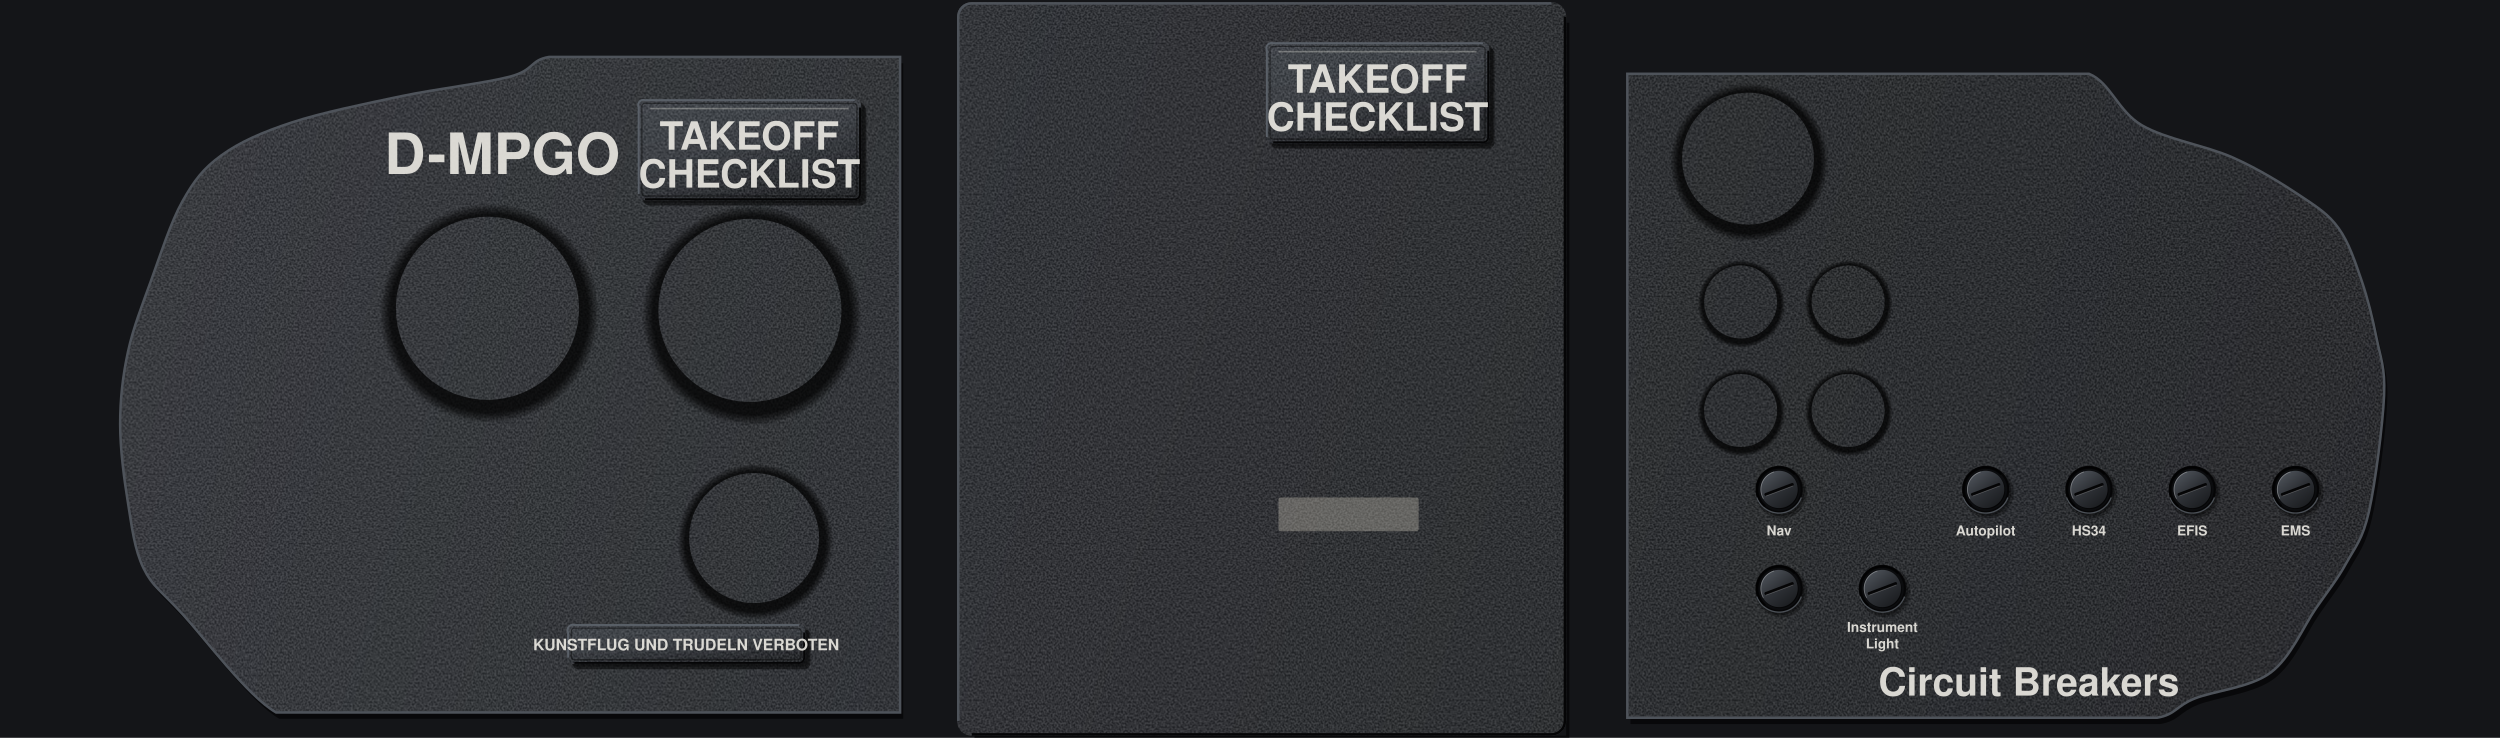
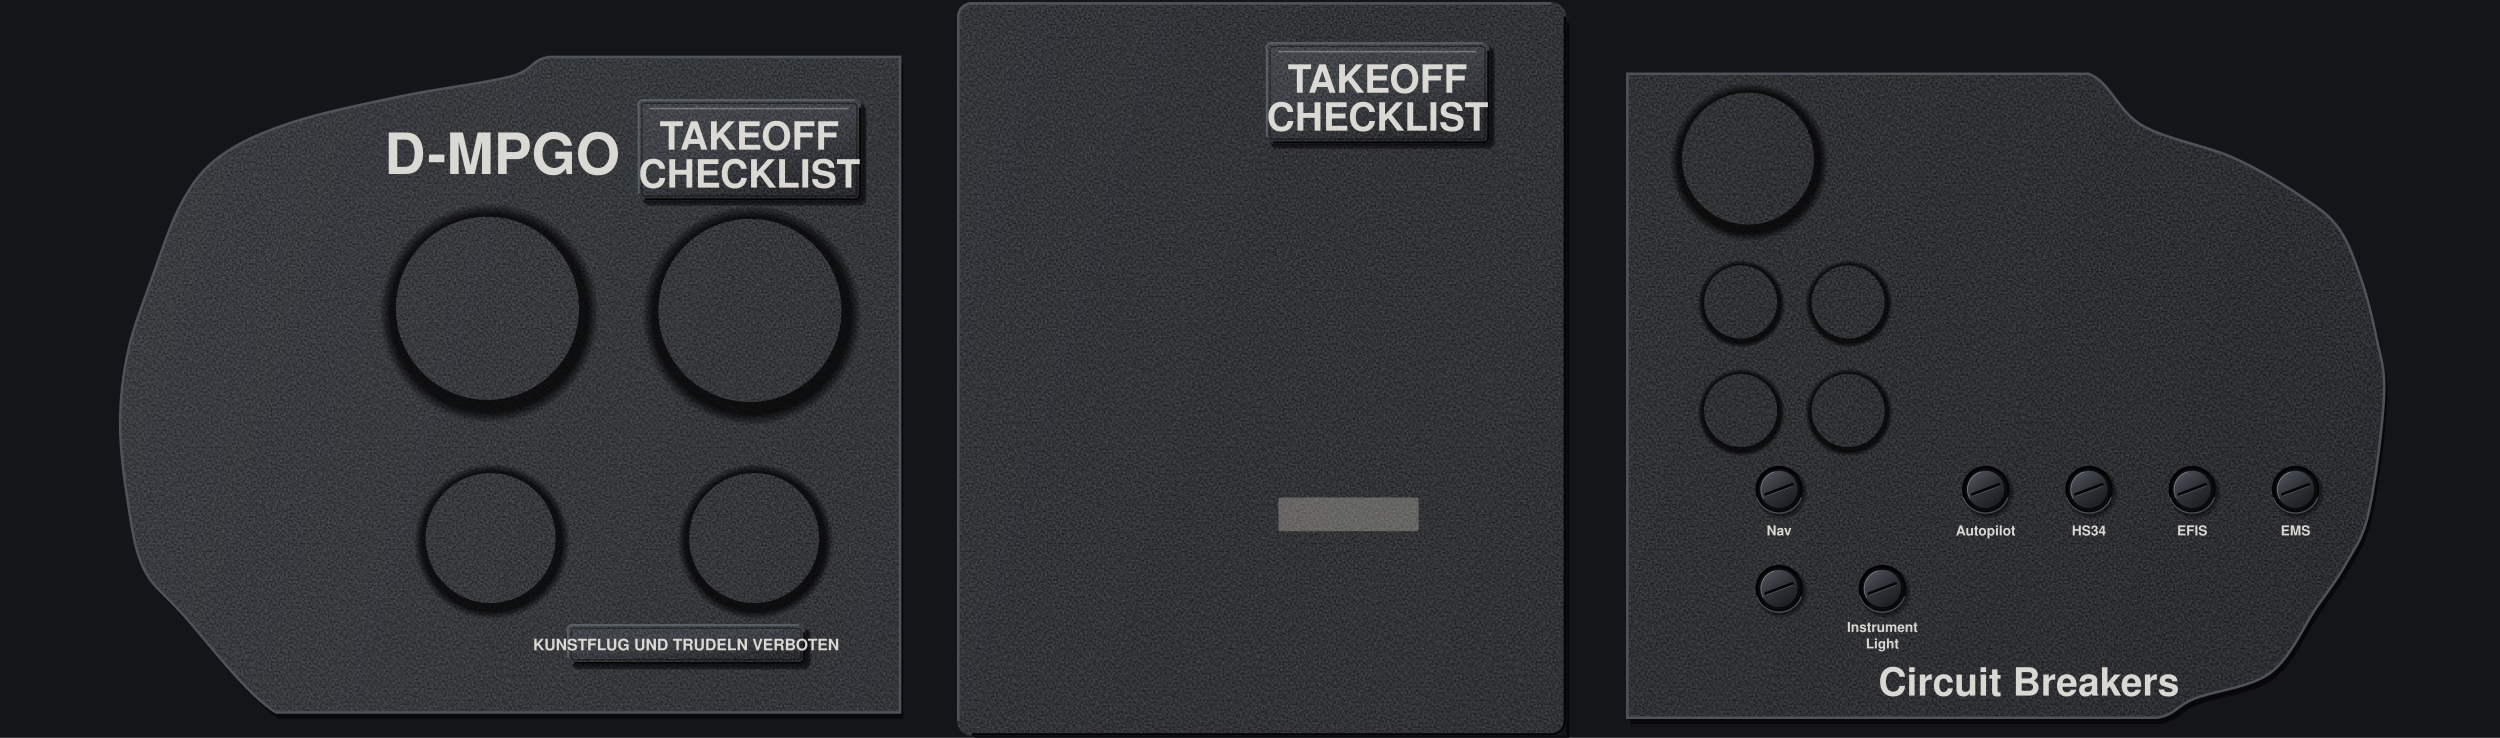
<svg xmlns="http://www.w3.org/2000/svg" viewBox="0 0 2372 700" preserveAspectRatio="xMidYMid slice">
  <defs>
    <filter id="nz" x="0" y="0" width="240" height="240" filterUnits="userSpaceOnUse" color-interpolation-filters="sRGB">
      <feTurbulence type="fractalNoise" baseFrequency="0.55" numOctaves="1" seed="7" stitchTiles="stitch" />
      <feColorMatrix values="2.2 0 0 0 -0.6 2.2 0 0 0 -0.6 2.2 0 0 0 -0.6 0 0 0 0 0.14" />
    </filter>
    <pattern id="gr" width="240" height="240" patternUnits="userSpaceOnUse">
      <rect width="240" height="240" filter="url(#nz)" />
    </pattern>
    <pattern id="gp" width="240" height="240" patternUnits="userSpaceOnUse">
      <rect width="240" height="240" fill="#26282C" />
      <rect width="240" height="240" fill="url(#gr)" />
    </pattern>
    <pattern id="br" width="300" height="7" patternUnits="userSpaceOnUse">
      <path d="M0 1.2H300M0 4.6H300" stroke="#FFFFFF" stroke-opacity=".16" stroke-width=".8" />
      <path d="M0 2.9H300M0 6.1H300" stroke="#000000" stroke-opacity=".1" stroke-width=".7" />
    </pattern>
    <linearGradient id="pp" gradientUnits="userSpaceOnUse" x1="0" y1="0" x2="2372" y2="700">
      <stop offset="0" stop-color="#303338" />
      <stop offset=".45" stop-color="#26282C" />
      <stop offset="1" stop-color="#1D1F22" />
    </linearGradient>
    <linearGradient id="pl" x1="0" y1="0" x2=".35" y2="1">
      <stop offset="0" stop-color="#DADDE1" />
      <stop offset=".45" stop-color="#C6CACF" />
      <stop offset="1" stop-color="#A9AEB4" />
    </linearGradient>
    <linearGradient id="an" x1="0" y1="0" x2=".5" y2="1">
      <stop offset="0" stop-color="#3A3E44" />
      <stop offset=".5" stop-color="#34383E" />
      <stop offset="1" stop-color="#1C1E22" />
    </linearGradient>
    <radialGradient id="sd" cx=".508" cy=".522" r=".5">
      <stop offset=".86" stop-color="#000000" stop-opacity=".75" />
      <stop offset=".91" stop-color="#000000" stop-opacity=".4" />
      <stop offset=".956" stop-color="#000000" stop-opacity="0" />
    </radialGradient>
    <linearGradient id="rf" x1="0" y1="0" x2=".4" y2="1">
      <stop offset="0" stop-color="#08090A" />
      <stop offset=".5" stop-color="#191B1E" />
      <stop offset="1" stop-color="#2A2D31" />
    </linearGradient>
    <radialGradient id="rv" cx=".36" cy=".3" r=".78">
      <stop offset="0" stop-color="#F2F4F6" />
      <stop offset=".5" stop-color="#A9AEB4" />
      <stop offset="1" stop-color="#5E646B" />
    </radialGradient>
    <radialGradient id="ch" cx=".4" cy=".35" r=".7">
      <stop offset="0" stop-color="#E3E6EA" />
      <stop offset=".55" stop-color="#8E949B" />
      <stop offset=".85" stop-color="#4A4F56" />
      <stop offset="1" stop-color="#1A1C1F" />
    </radialGradient>
    <radialGradient id="hl" cx=".62" cy=".66" r=".62">
      <stop offset="0" stop-color="#000000" />
      <stop offset=".7" stop-color="#050506" />
      <stop offset="1" stop-color="#1A1C1F" />
    </radialGradient>
    <radialGradient id="kn" cx=".38" cy=".32" r=".72">
      <stop offset="0" stop-color="#6E747C" />
      <stop offset=".5" stop-color="#2E3136" />
      <stop offset="1" stop-color="#0E0F11" />
    </radialGradient>
    <radialGradient id="ln" cx=".4" cy=".35" r=".7">
      <stop offset="0" stop-color="#2E3238" />
      <stop offset=".7" stop-color="#1B1E22" />
      <stop offset="1" stop-color="#0A0B0C" />
    </radialGradient>
    <linearGradient id="a" x1="0.15" y1="0.05" x2="0.85" y2="0.95">
      <stop offset="0" stop-color="#6B717A" />
      <stop offset="0.35" stop-color="#34383E" />
      <stop offset="0.72" stop-color="#1C1E22" />
      <stop offset="1" stop-color="#0B0C0E" />
    </linearGradient>
    <linearGradient id="b" x1="0.15" y1="0.05" x2="0.85" y2="0.95">
      <stop offset="0" stop-color="#DDE1E5" />
      <stop offset="0.3" stop-color="#7A8088" />
      <stop offset="0.55" stop-color="#2E3136" />
      <stop offset="1" stop-color="#000" />
    </linearGradient>
    <radialGradient id="bk" gradientUnits="userSpaceOnUse" cx="35" cy="40" r="30">
      <stop offset="0" stop-color="#3A3E44" />
      <stop offset=".35" stop-color="#24272B" />
      <stop offset=".8" stop-color="#121316" />
      <stop offset="1" stop-color="#0B0C0E" />
    </radialGradient>
    <linearGradient id="pg" x1="0.15" y1="0.05" x2="0.85" y2="0.95">
      <stop offset="0" stop-color="#4E535A" />
      <stop offset="0.5" stop-color="#2E3136" />
      <stop offset="1" stop-color="#1A1C1F" />
    </linearGradient>
    <g id="bp">
      <circle cx="45" cy="52" r="31" fill="#000" fill-opacity="0.3" />
      <circle cx="44" cy="51" r="29" fill="#000" fill-opacity="0.3" />
      <circle cx="42" cy="48" r="28.6" fill="#050506" />
      <circle cx="42" cy="48" r="28.6" fill="none" stroke="#5A6068" stroke-opacity="0.8" stroke-width="1.6" stroke-dasharray="70 110" transform="rotate(20 42 48)" />
      <circle cx="42" cy="48" r="26" fill="#0B0C0E" />
      <circle cx="42" cy="48" r="26.4" fill="none" stroke="#000" stroke-opacity="0.7" stroke-width="3" stroke-dasharray="84 80" transform="rotate(134 42 48)" />
      <circle cx="43" cy="49.2" r="22.6" fill="#000" fill-opacity="0.55" />
      <circle cx="42" cy="48" r="22.6" fill="url(#pg)" />
      <circle cx="42" cy="48" r="22" fill="none" stroke="#FFFFFF" stroke-opacity="0.3" stroke-width="1" stroke-dasharray="40 98" transform="rotate(150 42 48)" />
      <path d="M26 54L58 42" stroke="#050506" stroke-width="3.6" stroke-linecap="round" />
      <path d="M26.6 55.8L58.6 43.8" stroke="#FFFFFF" stroke-opacity="0.22" stroke-width="1" stroke-linecap="round" />
    </g>
  </defs>
  <rect x="0" y="0" width="2372" height="700" fill="#141518" />
  <path d="M854 54L521 54C502.5 57.11 507.43 66.44 484 72.66C460.57 78.88 414.93 84.06 380.4 91.32C345.87 98.58 305.17 106.87 276.8 116.2C248.43 125.53 227.47 134.86 210.2 147.3C192.93 159.74 184.3 171.14 173.2 190.84C162.1 210.54 152.23 241.64 143.6 265.48C134.97 289.32 126.33 311.09 121.4 333.9C116.47 356.71 114 378.48 114 402.32C114 426.16 117.7 454.15 121.4 476.96C125.1 499.77 127.57 521.54 136.2 539.16C144.83 556.78 152.23 559.89 173.2 582.7C194.17 605.51 234.87 660.45 262 676L854 676Z" transform="translate(3 6)" fill="#000000" fill-opacity="0.6" />
  <path data-plate="left" d="M854 54L521 54C502.5 57.11 507.43 66.44 484 72.66C460.57 78.88 414.93 84.06 380.4 91.32C345.87 98.58 305.17 106.87 276.8 116.2C248.43 125.53 227.47 134.86 210.2 147.3C192.93 159.74 184.3 171.14 173.2 190.84C162.1 210.54 152.23 241.64 143.6 265.48C134.97 289.32 126.33 311.09 121.4 333.9C116.47 356.71 114 378.48 114 402.32C114 426.16 117.7 454.15 121.4 476.96C125.1 499.77 127.57 521.54 136.2 539.16C144.83 556.78 152.23 559.89 173.2 582.7C194.17 605.51 234.87 660.45 262 676L854 676Z" fill="url(#pp)" />
  <path d="M854 54L521 54C502.5 57.11 507.43 66.44 484 72.66C460.57 78.88 414.93 84.06 380.4 91.32C345.87 98.58 305.17 106.87 276.8 116.2C248.43 125.53 227.47 134.86 210.2 147.3C192.93 159.74 184.3 171.14 173.2 190.84C162.1 210.54 152.23 241.64 143.6 265.48C134.97 289.32 126.33 311.09 121.4 333.9C116.47 356.71 114 378.48 114 402.32C114 426.16 117.7 454.15 121.4 476.96C125.1 499.77 127.57 521.54 136.2 539.16C144.83 556.78 152.23 559.89 173.2 582.7C194.17 605.51 234.87 660.45 262 676L854 676Z" fill="url(#gr)" />
  <path d="M854 54L521 54C502.5 57.11 507.43 66.44 484 72.66C460.57 78.88 414.93 84.06 380.4 91.32C345.87 98.58 305.17 106.87 276.8 116.2C248.43 125.53 227.47 134.86 210.2 147.3C192.93 159.74 184.3 171.14 173.2 190.84C162.1 210.54 152.23 241.64 143.6 265.48C134.97 289.32 126.33 311.09 121.4 333.9C116.47 356.71 114 378.48 114 402.32C114 426.16 117.7 454.15 121.4 476.96C125.1 499.77 127.57 521.54 136.2 539.16C144.83 556.78 152.23 559.89 173.2 582.7C194.17 605.51 234.87 660.45 262 676L854 676Z" fill="none" stroke="#4E535A" stroke-width="2.4" />
  <path d="M1544 70L1981.98 70C2002.32 78.15 2009.5 105.64 2032.24 118.88C2054.98 132.12 2093.27 138.23 2118.4 149.43C2143.53 160.63 2166.27 174.89 2183.02 186.09C2199.77 197.29 2209.35 203.4 2218.92 216.64C2228.49 229.88 2234.48 248.21 2240.46 265.52C2246.44 282.83 2251.23 302.18 2254.82 320.51C2258.41 338.84 2263.2 348 2262 375.5C2260.8 403 2253.62 459 2247.64 485.48C2241.66 511.96 2234.48 519.09 2226.1 534.36C2217.72 549.63 2209.35 559.82 2197.38 577.13C2185.41 594.44 2173.45 623.97 2154.3 638.23C2135.15 652.49 2100.45 655.54 2082.5 662.67C2064.55 669.8 2064.55 677.94 2046.6 681L1544 681Z" transform="translate(3 6)" fill="#000000" fill-opacity="0.6" />
  <path data-plate="right" d="M1544 70L1981.98 70C2002.32 78.15 2009.5 105.64 2032.24 118.88C2054.98 132.12 2093.27 138.23 2118.4 149.43C2143.53 160.63 2166.27 174.89 2183.02 186.09C2199.77 197.29 2209.35 203.4 2218.92 216.64C2228.49 229.88 2234.48 248.21 2240.46 265.52C2246.44 282.83 2251.23 302.18 2254.82 320.51C2258.41 338.84 2263.2 348 2262 375.5C2260.8 403 2253.62 459 2247.64 485.48C2241.66 511.96 2234.48 519.09 2226.1 534.36C2217.72 549.63 2209.35 559.82 2197.38 577.13C2185.41 594.44 2173.45 623.97 2154.3 638.23C2135.15 652.49 2100.45 655.54 2082.5 662.67C2064.55 669.8 2064.55 677.94 2046.6 681L1544 681Z" fill="url(#pp)" />
  <path d="M1544 70L1981.98 70C2002.32 78.15 2009.5 105.64 2032.24 118.88C2054.98 132.12 2093.27 138.23 2118.4 149.43C2143.53 160.63 2166.27 174.89 2183.02 186.09C2199.77 197.29 2209.35 203.4 2218.92 216.64C2228.49 229.88 2234.48 248.21 2240.46 265.52C2246.44 282.83 2251.23 302.18 2254.82 320.51C2258.41 338.84 2263.2 348 2262 375.5C2260.8 403 2253.62 459 2247.64 485.48C2241.66 511.96 2234.48 519.09 2226.1 534.36C2217.72 549.63 2209.35 559.82 2197.38 577.13C2185.41 594.44 2173.45 623.97 2154.3 638.23C2135.15 652.49 2100.45 655.54 2082.5 662.67C2064.55 669.8 2064.55 677.94 2046.6 681L1544 681Z" fill="url(#gr)" />
  <path d="M1544 70L1981.98 70C2002.32 78.15 2009.5 105.64 2032.24 118.88C2054.98 132.12 2093.27 138.23 2118.4 149.43C2143.53 160.63 2166.27 174.89 2183.02 186.09C2199.77 197.29 2209.35 203.4 2218.92 216.64C2228.49 229.88 2234.48 248.21 2240.46 265.52C2246.44 282.83 2251.23 302.18 2254.82 320.51C2258.41 338.84 2263.2 348 2262 375.5C2260.8 403 2253.62 459 2247.64 485.48C2241.66 511.96 2234.48 519.09 2226.1 534.36C2217.72 549.63 2209.35 559.82 2197.38 577.13C2185.41 594.44 2173.45 623.97 2154.3 638.23C2135.15 652.49 2100.45 655.54 2082.5 662.67C2064.55 669.8 2064.55 677.94 2046.6 681L1544 681Z" fill="none" stroke="#4E535A" stroke-width="2.4" />
  <path d="M1486 21.6h3V704H924.6v-6H1486z" fill="#000000" fill-opacity="0.6" />
  <rect data-plate="centre" x="908" y="2" width="578" height="696" rx="14" fill="url(#pp)" />
  <rect x="908" y="2" width="578" height="696" rx="13.9" fill="url(#gr)" />
  <path d="M1472 3.2H922A12.8 12.8 0 0 0 909.2 16V684" fill="none" stroke="#4E535A" stroke-width="2.4" />
  <path d="M1484.8 16V684A12.8 12.8 0 0 1 1472 696.8H922" fill="none" stroke="#050506" stroke-width="2.4" />
  <path d="M353.46 292.5a109.04 109.04 0 1 0 218.09 0a109.04 109.04 0 1 0 -218.09 0zM375.65 292.5a86.85 86.85 0 1 0 173.7 0a86.85 86.85 0 1 0 -173.7 0z" fill="url(#sd)" fill-rule="evenodd" />
  <path d="M602.46 294.5a109.04 109.04 0 1 0 218.09 0a109.04 109.04 0 1 0 -218.09 0zM624.65 294.5a86.85 86.85 0 1 0 173.7 0a86.85 86.85 0 1 0 -173.7 0z" fill="url(#sd)" fill-rule="evenodd" />
+   <path d="M388.1 510.5a77.4 77.4 0 1 0 154.81 0a77.4 77.4 0 1 0 -154.81 0zM403.85 510.5a61.65 61.65 0 1 0 123.3 0a61.65 61.65 0 1 0 -123.3 0z" fill="url(#sd)" fill-rule="evenodd" />
  <path d="M638.1 510.5a77.4 77.4 0 1 0 154.81 0a77.4 77.4 0 1 0 -154.81 0zM653.85 510.5a61.65 61.65 0 1 0 123.3 0a61.65 61.65 0 1 0 -123.3 0z" fill="url(#sd)" fill-rule="evenodd" />
  <path d="M1579.96 150.5a78.53 78.53 0 1 0 157.07 0a78.53 78.53 0 1 0 -157.07 0zM1595.95 150.5a62.55 62.55 0 1 0 125.1 0a62.55 62.55 0 1 0 -125.1 0z" fill="url(#sd)" fill-rule="evenodd" />
  <path d="M1607.99 286.5a43.5 43.5 0 1 0 87.01 0a43.5 43.5 0 1 0 -87.01 0zM1616.85 286.5a34.65 34.65 0 1 0 69.3 0a34.65 34.65 0 1 0 -69.3 0z" fill="url(#sd)" fill-rule="evenodd" />
  <path d="M1709.99 286.5a43.5 43.5 0 1 0 87.01 0a43.5 43.5 0 1 0 -87.01 0zM1718.85 286.5a34.65 34.65 0 1 0 69.3 0a34.65 34.65 0 1 0 -69.3 0z" fill="url(#sd)" fill-rule="evenodd" />
  <path d="M1607.99 389.5a43.5 43.5 0 1 0 87.01 0a43.5 43.5 0 1 0 -87.01 0zM1616.85 389.5a34.65 34.65 0 1 0 69.3 0a34.65 34.65 0 1 0 -69.3 0z" fill="url(#sd)" fill-rule="evenodd" />
  <path d="M1709.99 389.5a43.5 43.5 0 1 0 87.01 0a43.5 43.5 0 1 0 -87.01 0zM1718.85 389.5a34.65 34.65 0 1 0 69.3 0a34.65 34.65 0 1 0 -69.3 0z" fill="url(#sd)" fill-rule="evenodd" />
  <text x="476.49" y="165.06" font-family="Helvetica, Arial, sans-serif" font-size="54" font-weight="bold" fill="#ECEAE3" fill-opacity="0.9" text-anchor="middle" textLength="197" lengthAdjust="spacingAndGlyphs">D-MPGO</text>
  <rect x="610" y="99" width="212" height="96" rx="6" fill="#000000" fill-opacity="0.5" />
  <rect x="608.5" y="96.5" width="212" height="96" rx="6" fill="#000000" fill-opacity="0.3" />
  <rect x="605" y="94" width="212" height="96" rx="6" data-card="" fill="url(#an)" />
  <rect x="605" y="94" width="212" height="96" rx="6" fill="url(#gr)" />
  <path d="M606 184V102A5 5 0 0 1 612 95H811" fill="none" stroke="#5A6068" stroke-width="1.8" />
  <path d="M816 102V184A5 5 0 0 1 810 189H612" fill="none" stroke="#050506" stroke-width="1.8" />
  <rect x="609" y="98" width="204" height="88" rx="3" fill="none" stroke="#000000" stroke-opacity="0.45" stroke-width="1.2" />
  <path d="M617 103 H805" stroke="#ECEAE3" stroke-width="1.5" stroke-opacity="0.32" />
  <text x="711" y="142" font-family="Helvetica, Arial, sans-serif" font-size="37" font-weight="bold" fill="#ECEAE3" fill-opacity="0.9" text-anchor="middle" textLength="154" lengthAdjust="spacingAndGlyphs">TAKEOFF</text>
  <text x="711" y="178" font-family="Helvetica, Arial, sans-serif" font-size="37" font-weight="bold" fill="#ECEAE3" fill-opacity="0.9" text-anchor="middle" textLength="194" lengthAdjust="spacingAndGlyphs">CHECKLIST</text>
  <rect x="543" y="597" width="226" height="38" rx="6" fill="#000000" fill-opacity="0.5" />
  <rect x="541.5" y="594.5" width="226" height="38" rx="6" fill="#000000" fill-opacity="0.3" />
  <rect x="538" y="592" width="226" height="38" rx="6" fill="url(#an)" />
  <rect x="538" y="592" width="226" height="38" rx="6" fill="url(#gr)" />
  <path d="M539 624V600A5 5 0 0 1 545 593H758" fill="none" stroke="#5A6068" stroke-width="1.8" />
  <path d="M763 600V624A5 5 0 0 1 757 629H545" fill="none" stroke="#050506" stroke-width="1.8" />
  <rect x="542" y="596" width="218" height="30" rx="3" fill="none" stroke="#000000" stroke-opacity="0.45" stroke-width="1.2" />
  <text x="651" y="617" font-family="Helvetica, Arial, sans-serif" font-size="15" font-weight="bold" fill="#ECEAE3" fill-opacity="0.9" text-anchor="middle" textLength="206" lengthAdjust="spacingAndGlyphs" data-decor="">KUNSTFLUG UND TRUDELN VERBOTEN</text>
  <rect x="1206" y="45" width="212" height="96" rx="6" fill="#000000" fill-opacity="0.5" />
  <rect x="1204.5" y="42.5" width="212" height="96" rx="6" fill="#000000" fill-opacity="0.3" />
  <rect x="1201" y="40" width="212" height="96" rx="6" data-card="" fill="url(#an)" />
  <rect x="1201" y="40" width="212" height="96" rx="6" fill="url(#gr)" />
  <path d="M1202 130V48A5 5 0 0 1 1208 41H1407" fill="none" stroke="#5A6068" stroke-width="1.8" />
  <path d="M1412 48V130A5 5 0 0 1 1406 135H1208" fill="none" stroke="#050506" stroke-width="1.8" />
  <rect x="1205" y="44" width="204" height="88" rx="3" fill="none" stroke="#000000" stroke-opacity="0.45" stroke-width="1.2" />
  <path d="M1213 49 H1401" stroke="#ECEAE3" stroke-width="1.5" stroke-opacity="0.32" />
  <text x="1307" y="88" font-family="Helvetica, Arial, sans-serif" font-size="37" font-weight="bold" fill="#ECEAE3" fill-opacity="0.9" text-anchor="middle" textLength="154" lengthAdjust="spacingAndGlyphs">TAKEOFF</text>
  <text x="1307" y="124" font-family="Helvetica, Arial, sans-serif" font-size="37" font-weight="bold" fill="#ECEAE3" fill-opacity="0.9" text-anchor="middle" textLength="194" lengthAdjust="spacingAndGlyphs">CHECKLIST</text>
  <rect x="1213" y="472" width="133" height="32" rx="2" fill="#D8D2C2" fill-opacity="0.32" />
  <g transform="translate(1639 434) scale(0.98)">
    <g transform="translate(16.4 -7.4) scale(0.8)">
      <use href="#bp" />
    </g>
  </g>
  <text x="1688" y="507.99" font-family="Helvetica, Arial, sans-serif" font-size="13" font-weight="bold" fill="#ECEAE3" fill-opacity="0.9" text-anchor="middle" data-decor="">Nav</text>
  <g transform="translate(1835 434) scale(0.98)">
    <g transform="translate(16.4 -7.4) scale(0.8)">
      <use href="#bp" />
    </g>
  </g>
  <text x="1884" y="507.99" font-family="Helvetica, Arial, sans-serif" font-size="13" font-weight="bold" fill="#ECEAE3" fill-opacity="0.9" text-anchor="middle" data-decor="">Autopilot</text>
  <g transform="translate(1933 434) scale(0.98)">
    <g transform="translate(16.4 -7.4) scale(0.8)">
      <use href="#bp" />
    </g>
  </g>
  <text x="1982" y="507.99" font-family="Helvetica, Arial, sans-serif" font-size="13" font-weight="bold" fill="#ECEAE3" fill-opacity="0.9" text-anchor="middle" data-decor="">HS34</text>
  <g transform="translate(2031 434) scale(0.98)">
    <g transform="translate(16.4 -7.4) scale(0.8)">
      <use href="#bp" />
    </g>
  </g>
  <text x="2080" y="507.99" font-family="Helvetica, Arial, sans-serif" font-size="13" font-weight="bold" fill="#ECEAE3" fill-opacity="0.9" text-anchor="middle" data-decor="">EFIS</text>
  <g transform="translate(2129 434) scale(0.98)">
    <g transform="translate(16.4 -7.4) scale(0.8)">
      <use href="#bp" />
    </g>
  </g>
  <text x="2178" y="507.99" font-family="Helvetica, Arial, sans-serif" font-size="13" font-weight="bold" fill="#ECEAE3" fill-opacity="0.9" text-anchor="middle" data-decor="">EMS</text>
  <g transform="translate(1639 528) scale(0.98)">
    <g transform="translate(16.4 -7.4) scale(0.8)">
      <use href="#bp" />
    </g>
  </g>
  <g transform="translate(1737 528) scale(0.98)">
    <g transform="translate(16.4 -7.4) scale(0.8)">
      <use href="#bp" />
    </g>
  </g>
  <text x="1786" y="599.54" font-family="Helvetica, Arial, sans-serif" font-size="13" font-weight="bold" fill="#ECEAE3" fill-opacity="0.9" text-anchor="middle" data-decor="">Instrument</text>
  <text x="1786" y="615.22" font-family="Helvetica, Arial, sans-serif" font-size="13" font-weight="bold" fill="#ECEAE3" fill-opacity="0.9" text-anchor="middle" data-decor="">Light</text>
  <text x="1925" y="660" font-family="Helvetica, Arial, sans-serif" font-size="37" font-weight="bold" fill="#ECEAE3" fill-opacity="0.9" text-anchor="middle" textLength="300" lengthAdjust="spacingAndGlyphs">Circuit Breakers</text>
</svg>
